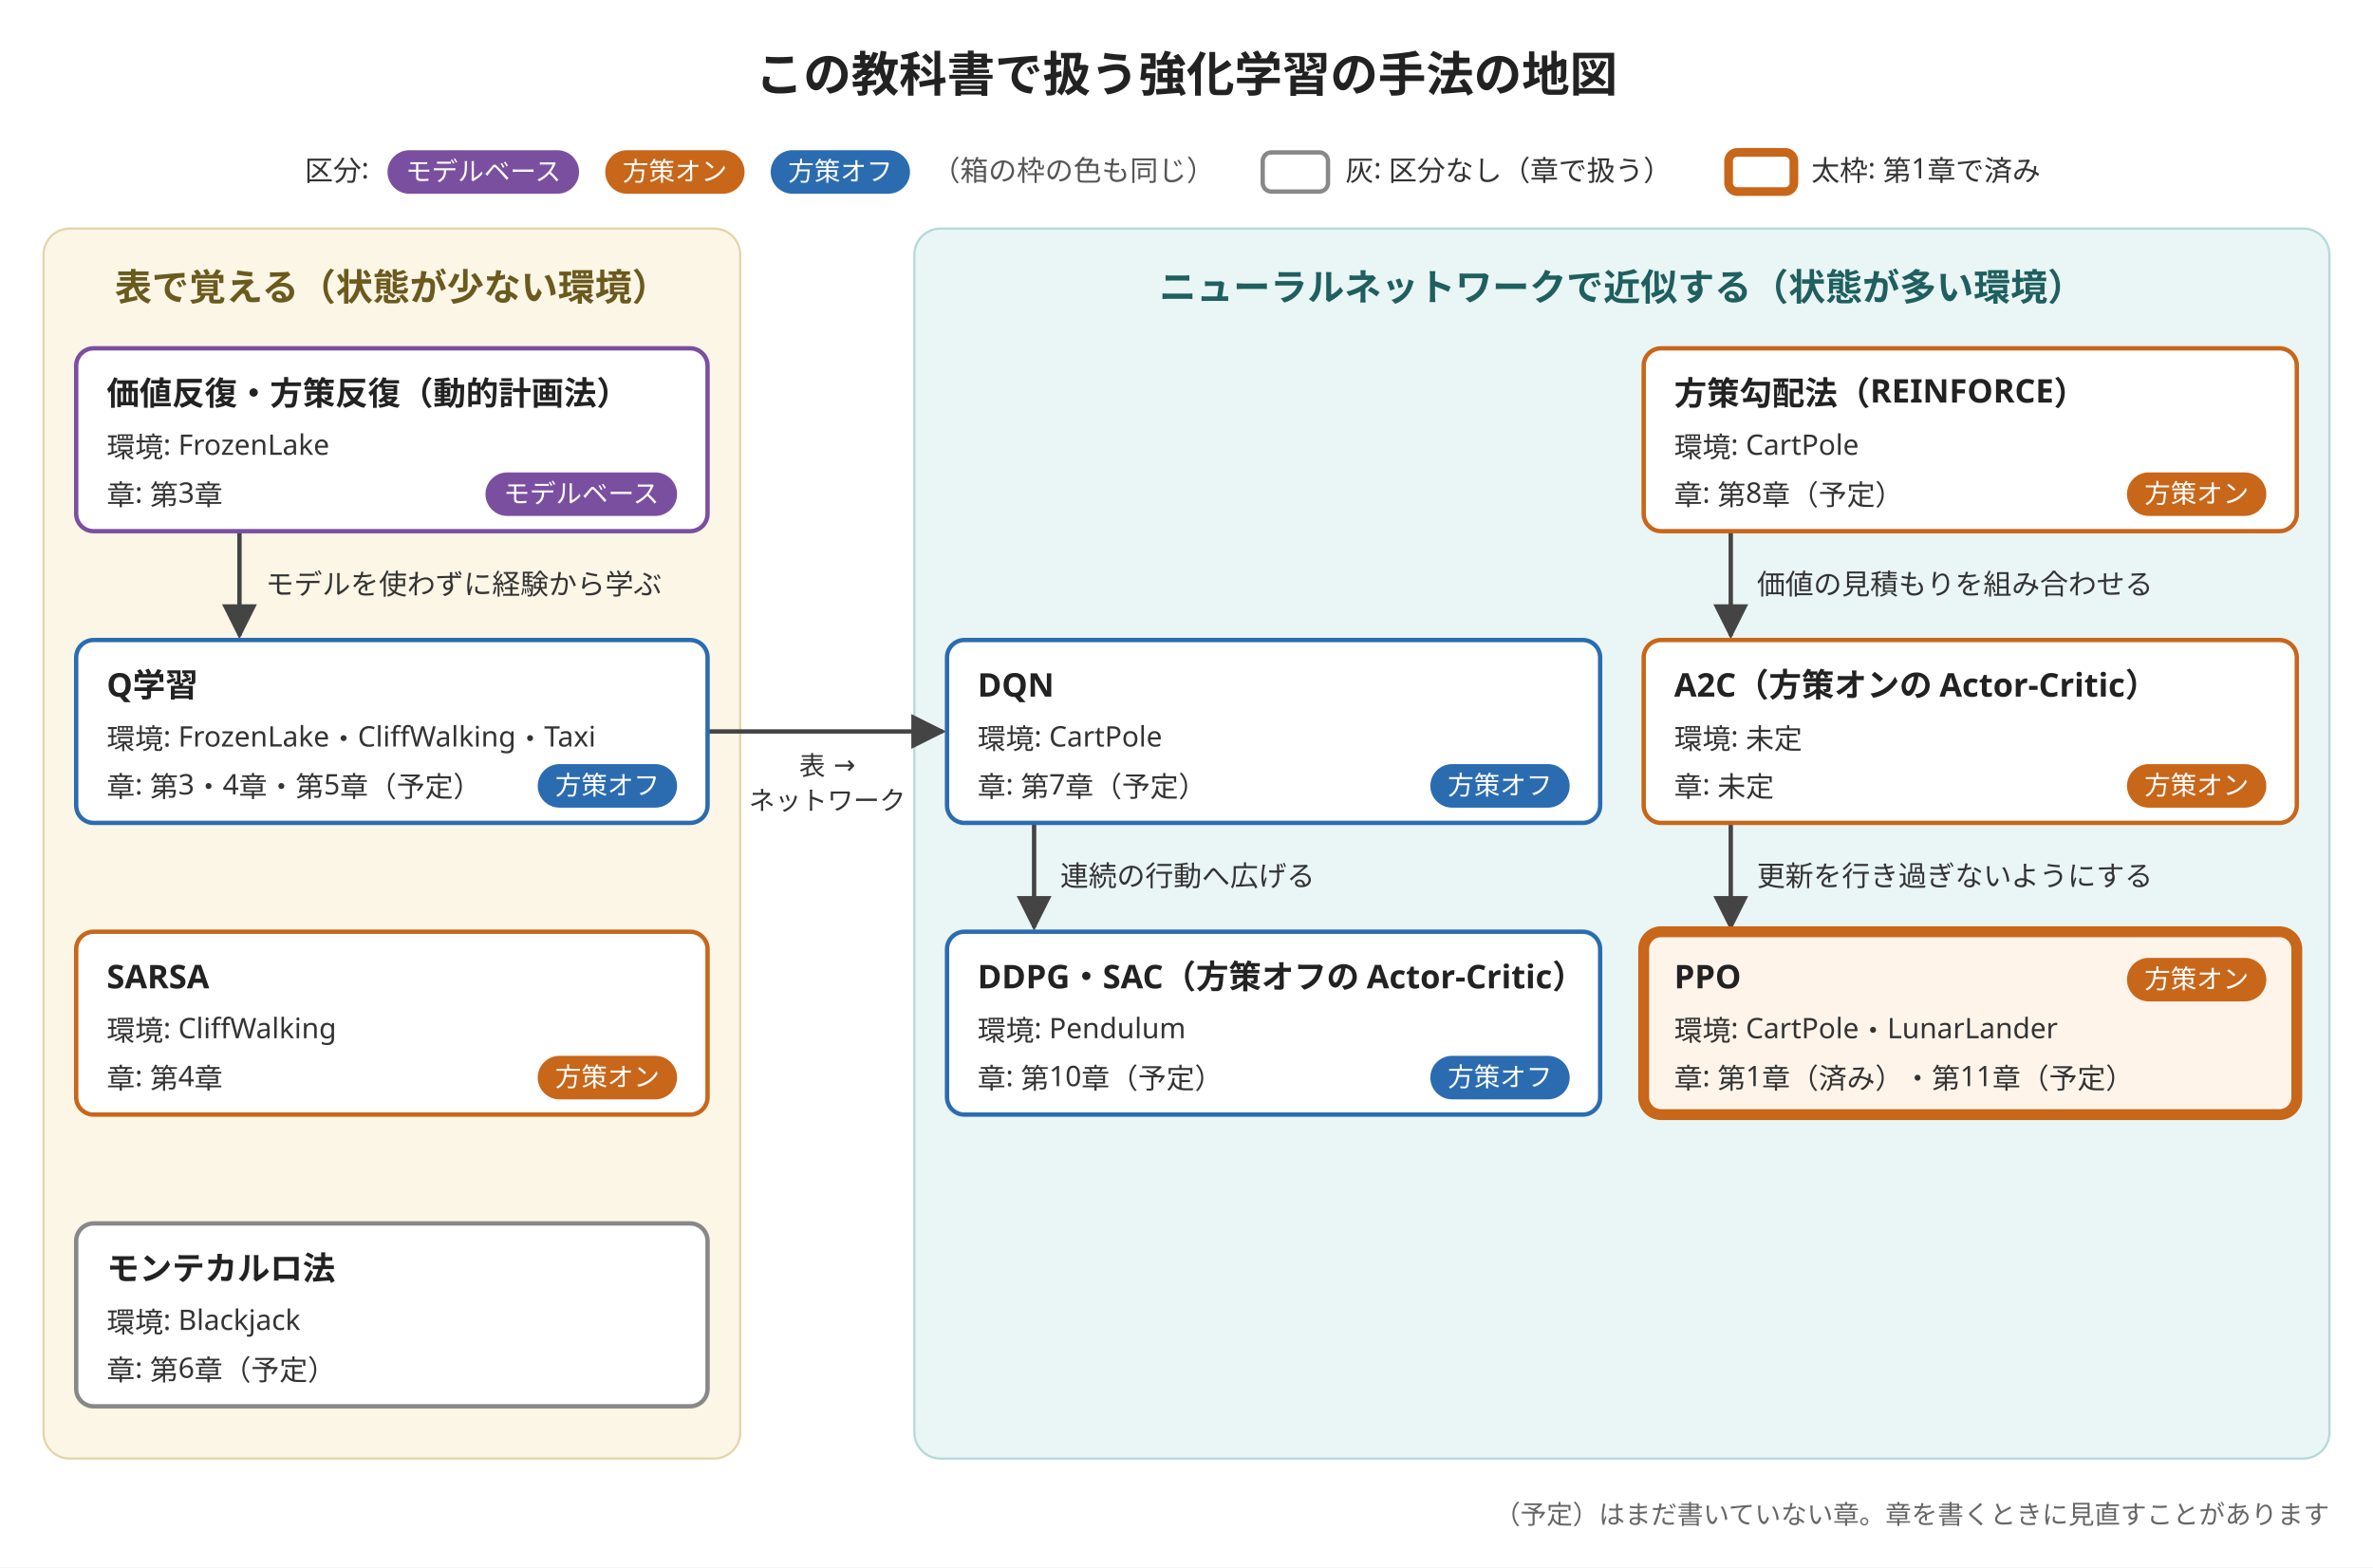
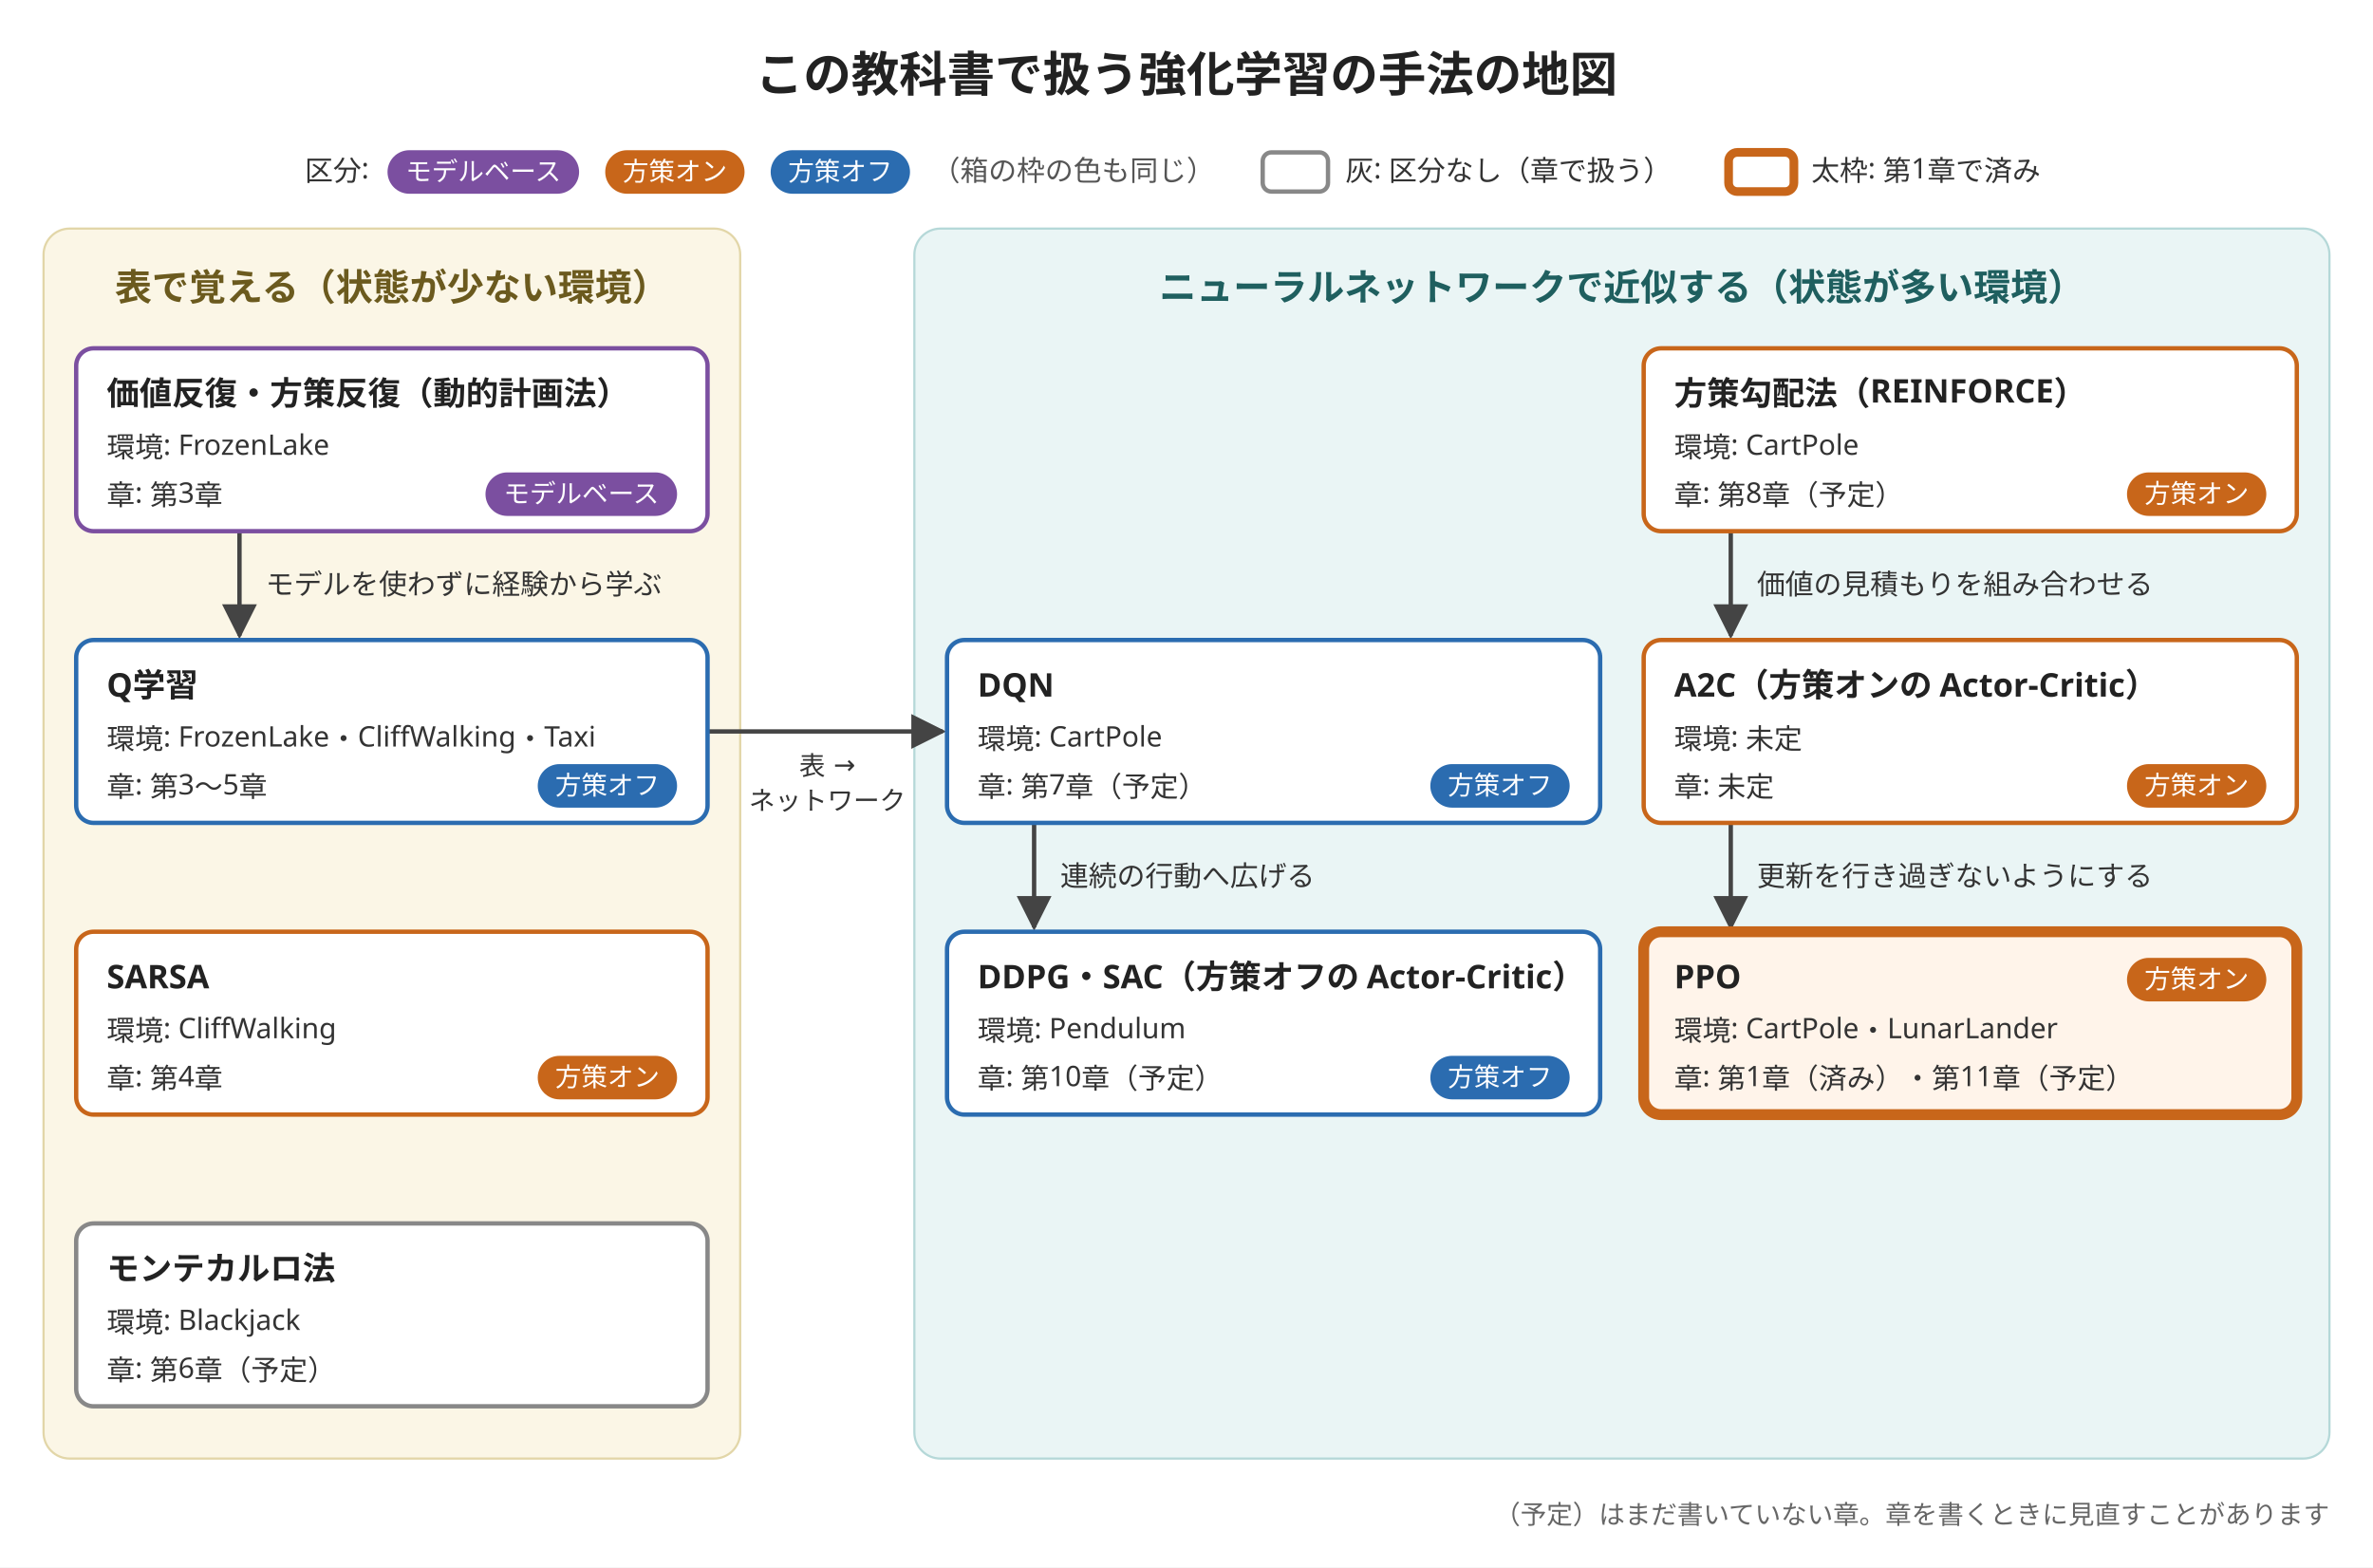
<svg xmlns="http://www.w3.org/2000/svg" width="1090" height="720" viewBox="0 0 1090 720" font-family="sans-serif">
  <defs>
    <marker id="arrow" viewBox="0 0 10 10" refX="9" refY="5" markerWidth="8" markerHeight="8" orient="auto-start-reverse">
      <path d="M0,0 L10,5 L0,10 z" fill="#444" />
    </marker>
  </defs>
  <rect x="0" y="0" width="1090" height="720" fill="#ffffff" />
  <text x="545" y="42" font-size="22" font-weight="bold" text-anchor="middle" fill="#222">この教科書で扱う強化学習の手法の地図</text>
  <g font-size="13" fill="#333" transform="translate(140,0)">
    <text x="0" y="83">区分:</text>
    <rect x="38" y="69" width="88" height="20" rx="10" fill="#7b4fa0" />
    <text x="82" y="83" font-size="12" fill="#fff" text-anchor="middle">モデルベース</text>
    <rect x="138" y="69" width="64" height="20" rx="10" fill="#c8661a" />
    <text x="170" y="83" font-size="12" fill="#fff" text-anchor="middle">方策オン</text>
    <rect x="214" y="69" width="64" height="20" rx="10" fill="#2b6cb0" />
    <text x="246" y="83" font-size="12" fill="#fff" text-anchor="middle">方策オフ</text>
    <text x="288" y="83" fill="#555">（箱の枠の色も同じ）</text>
    <rect x="440" y="70" width="30" height="18" rx="4" fill="#fff" stroke="#888888" stroke-width="2" />
    <text x="478" y="83">灰: 区分なし（章で扱う）</text>
    <rect x="654" y="70" width="30" height="18" rx="4" fill="#fff" stroke="#c8661a" stroke-width="4" />
    <text x="692" y="83">太枠: 第1章で済み</text>
  </g>
  <rect x="20" y="105" width="320" height="565" rx="12" fill="#fbf6e6" stroke="#e2d6a8" />
  <rect x="420" y="105" width="650" height="565" rx="12" fill="#eaf5f5" stroke="#b5d8d8" />
  <text x="180" y="138" font-size="17" font-weight="bold" text-anchor="middle" fill="#6b5a1e">表で覚える（状態が少ない環境）</text>
  <text x="745" y="138" font-size="17" font-weight="bold" text-anchor="middle" fill="#1f5f5f">ニューラルネットワークで近似する（状態が多い環境）</text>
  <g stroke="#444" stroke-width="2" fill="none" marker-end="url(#arrow)">
    <line x1="110" y1="244" x2="110" y2="292" />
    <line x1="325" y1="336" x2="433" y2="336" />
    <line x1="475" y1="378" x2="475" y2="426" />
    <line x1="795" y1="244" x2="795" y2="292" />
    <line x1="795" y1="378" x2="795" y2="426" />
  </g>
  <g font-size="13" fill="#333">
    <text x="122" y="273">モデルを使わずに経験から学ぶ</text>
    <text x="380" y="356" font-size="12" text-anchor="middle">表 →</text>
    <text x="380" y="372" font-size="12" text-anchor="middle">ネットワーク</text>
    <text x="487" y="407">連続の行動へ広げる</text>
    <text x="807" y="273">価値の見積もりを組み合わせる</text>
    <text x="807" y="407">更新を行き過ぎないようにする</text>
  </g>
  <g>
    <rect x="35" y="160" width="290" height="84" rx="8" fill="#fff" stroke="#7b4fa0" stroke-width="2" />
    <text x="49" y="186" font-size="15" font-weight="bold" fill="#222">価値反復・方策反復（動的計画法）</text>
    <text x="49" y="210" font-size="13" fill="#333">環境: FrozenLake</text>
    <text x="49" y="232" font-size="13" fill="#333">章: 第3章</text>
    <rect x="223" y="217" width="88" height="20" rx="10" fill="#7b4fa0" />
    <text x="267" y="231" font-size="12" fill="#fff" text-anchor="middle">モデルベース</text>
  </g>
  <g>
    <rect x="35" y="294" width="290" height="84" rx="8" fill="#fff" stroke="#2b6cb0" stroke-width="2" />
    <text x="49" y="320" font-size="15" font-weight="bold" fill="#222">Q学習</text>
    <text x="49" y="344" font-size="13" fill="#333">環境: FrozenLake・CliffWalking・Taxi</text>
-     <text x="49" y="366" font-size="13" fill="#333">章: 第3・4章・第5章（予定）</text>
+     <text x="49" y="366" font-size="13" fill="#333">章: 第3〜5章</text>
    <rect x="247" y="351" width="64" height="20" rx="10" fill="#2b6cb0" />
    <text x="279" y="365" font-size="12" fill="#fff" text-anchor="middle">方策オフ</text>
  </g>
  <g>
    <rect x="35" y="428" width="290" height="84" rx="8" fill="#fff" stroke="#c8661a" stroke-width="2" />
    <text x="49" y="454" font-size="15" font-weight="bold" fill="#222">SARSA</text>
    <text x="49" y="478" font-size="13" fill="#333">環境: CliffWalking</text>
    <text x="49" y="500" font-size="13" fill="#333">章: 第4章</text>
    <rect x="247" y="485" width="64" height="20" rx="10" fill="#c8661a" />
    <text x="279" y="499" font-size="12" fill="#fff" text-anchor="middle">方策オン</text>
  </g>
  <g>
    <rect x="35" y="562" width="290" height="84" rx="8" fill="#fff" stroke="#888888" stroke-width="2" />
    <text x="49" y="588" font-size="15" font-weight="bold" fill="#222">モンテカルロ法</text>
    <text x="49" y="612" font-size="13" fill="#333">環境: Blackjack</text>
    <text x="49" y="634" font-size="13" fill="#333">章: 第6章（予定）</text>
  </g>
  <g>
    <rect x="435" y="294" width="300" height="84" rx="8" fill="#fff" stroke="#2b6cb0" stroke-width="2" />
    <text x="449" y="320" font-size="15" font-weight="bold" fill="#222">DQN</text>
    <text x="449" y="344" font-size="13" fill="#333">環境: CartPole</text>
    <text x="449" y="366" font-size="13" fill="#333">章: 第7章（予定）</text>
    <rect x="657" y="351" width="64" height="20" rx="10" fill="#2b6cb0" />
    <text x="689" y="365" font-size="12" fill="#fff" text-anchor="middle">方策オフ</text>
  </g>
  <g>
    <rect x="435" y="428" width="300" height="84" rx="8" fill="#fff" stroke="#2b6cb0" stroke-width="2" />
    <text x="449" y="454" font-size="15" font-weight="bold" fill="#222">DDPG・SAC（方策オフの Actor-Critic）</text>
    <text x="449" y="478" font-size="13" fill="#333">環境: Pendulum</text>
    <text x="449" y="500" font-size="13" fill="#333">章: 第10章（予定）</text>
    <rect x="657" y="485" width="64" height="20" rx="10" fill="#2b6cb0" />
    <text x="689" y="499" font-size="12" fill="#fff" text-anchor="middle">方策オフ</text>
  </g>
  <g>
    <rect x="755" y="160" width="300" height="84" rx="8" fill="#fff" stroke="#c8661a" stroke-width="2" />
    <text x="769" y="186" font-size="15" font-weight="bold" fill="#222">方策勾配法（REINFORCE）</text>
    <text x="769" y="210" font-size="13" fill="#333">環境: CartPole</text>
    <text x="769" y="232" font-size="13" fill="#333">章: 第8章（予定）</text>
    <rect x="977" y="217" width="64" height="20" rx="10" fill="#c8661a" />
    <text x="1009" y="231" font-size="12" fill="#fff" text-anchor="middle">方策オン</text>
  </g>
  <g>
    <rect x="755" y="294" width="300" height="84" rx="8" fill="#fff" stroke="#c8661a" stroke-width="2" />
    <text x="769" y="320" font-size="15" font-weight="bold" fill="#222">A2C（方策オンの Actor-Critic）</text>
    <text x="769" y="344" font-size="13" fill="#333">環境: 未定</text>
    <text x="769" y="366" font-size="13" fill="#333">章: 未定</text>
    <rect x="977" y="351" width="64" height="20" rx="10" fill="#c8661a" />
    <text x="1009" y="365" font-size="12" fill="#fff" text-anchor="middle">方策オン</text>
  </g>
  <g>
    <rect x="755" y="428" width="300" height="84" rx="8" fill="#fff4ea" stroke="#c8661a" stroke-width="5" />
    <text x="769" y="454" font-size="15" font-weight="bold" fill="#222">PPO</text>
    <text x="769" y="478" font-size="13" fill="#333">環境: CartPole・LunarLander</text>
    <text x="769" y="500" font-size="13" fill="#333">章: 第1章（済み）・第11章（予定）</text>
    <rect x="977" y="440" width="64" height="20" rx="10" fill="#c8661a" />
    <text x="1009" y="454" font-size="12" fill="#fff" text-anchor="middle">方策オン</text>
  </g>
  <text x="1070" y="700" font-size="12" text-anchor="end" fill="#666">（予定）はまだ書いていない章。章を書くときに見直すことがあります</text>
</svg>
